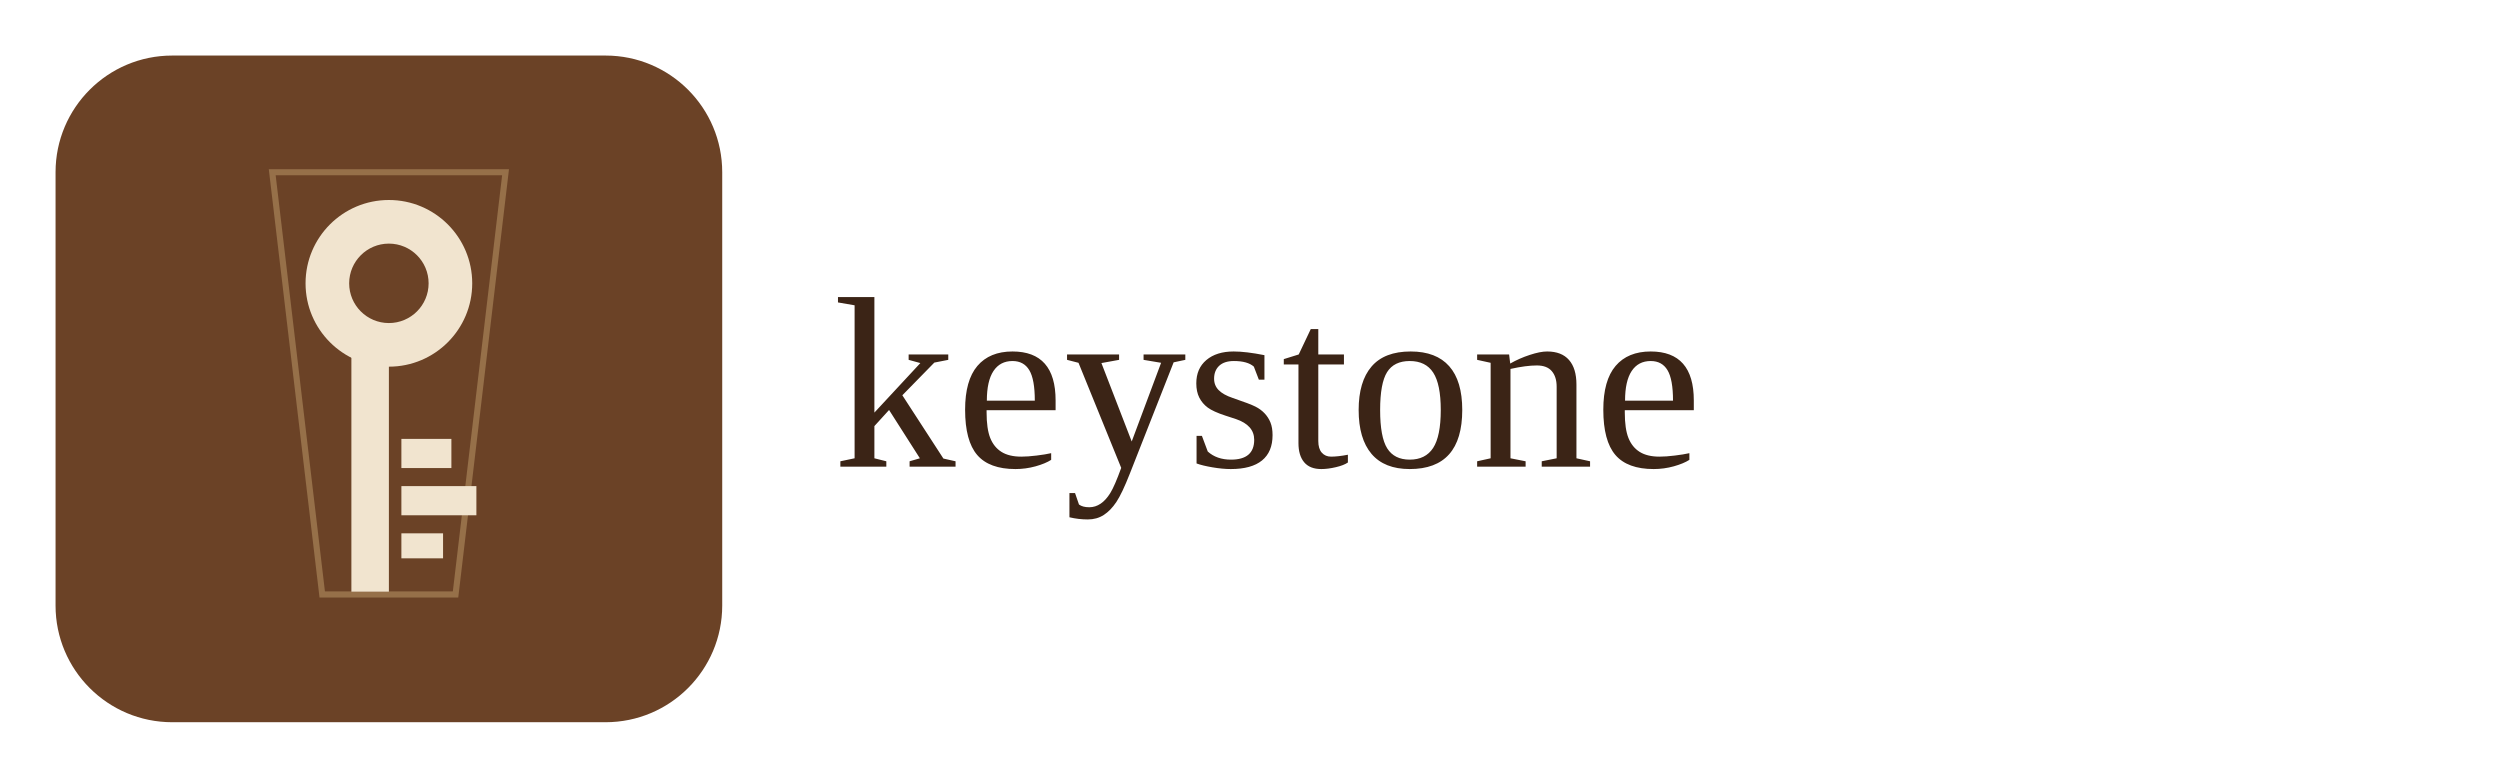
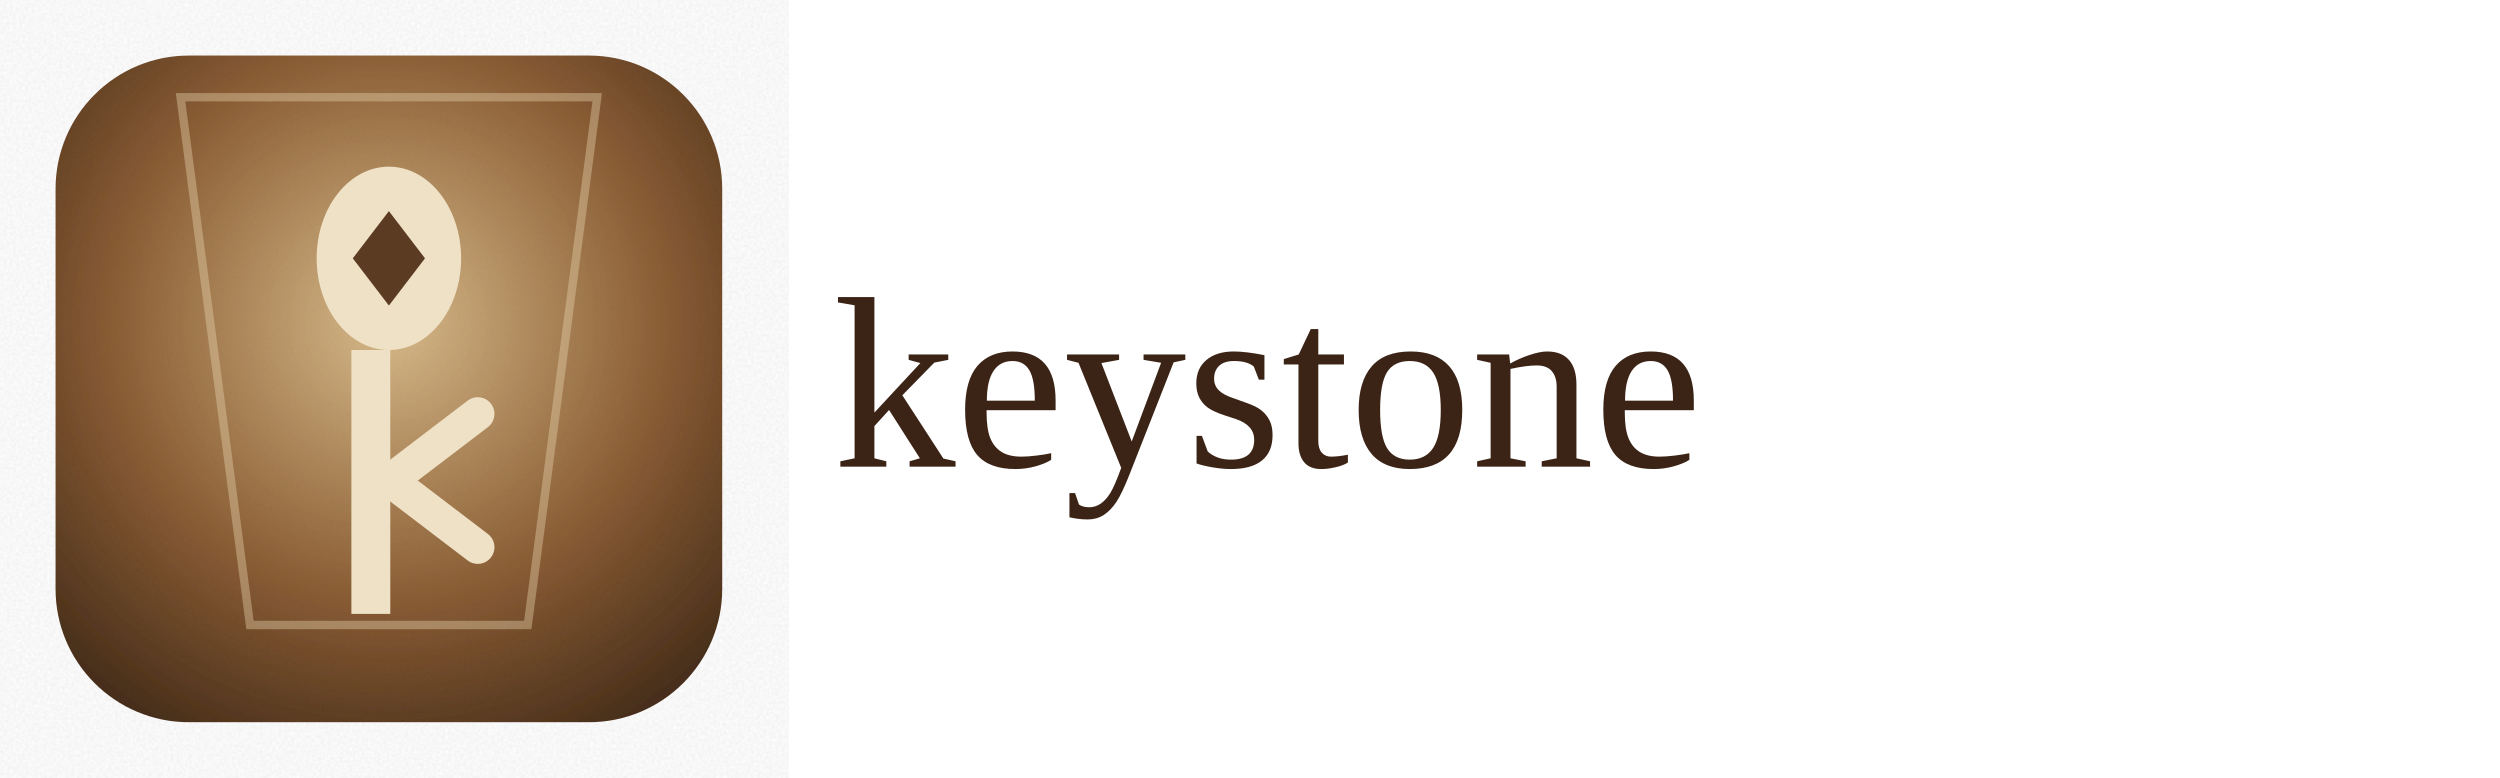
<svg xmlns="http://www.w3.org/2000/svg" width="900" height="280" viewBox="0 0 900 280" role="img">
-   <rect x="20" y="20" width="240" height="240" rx="42" fill="#6B4226" />
-   <polygon points="98,62 182,62 164,214 116,214" fill="none" stroke="#C9A874" stroke-width="2.2" opacity="0.45" />
-   <circle cx="140" cy="102" r="30" fill="#F1E4CF" />
-   <circle cx="140" cy="102" r="14.3" fill="#6B4226" />
-   <rect x="126.5" y="127" width="13.5" height="86" fill="#F1E4CF" />
-   <rect x="144.5" y="158" width="18" height="10.5" fill="#F1E4CF" />
-   <rect x="144.5" y="175" width="27" height="10.5" fill="#F1E4CF" />
-   <rect x="144.5" y="192" width="15" height="9" fill="#F1E4CF" />
+   <defs>
+     <radialGradient id="sepiaGradSmall" cx="50%" cy="40%" r="75%">
+       <stop offset="0%" stop-color="#D9BC8C" />
+       <stop offset="55%" stop-color="#8B5E34" />
+       <stop offset="100%" stop-color="#3B2415" />
+     </radialGradient>
+     <filter id="grainSmall">
+       <feTurbulence type="fractalNoise" baseFrequency="0.9" numOctaves="2" stitchTiles="stitch" result="noise" />
+       <feColorMatrix in="noise" type="matrix" values="0 0 0 0 0  0 0 0 0 0  0 0 0 0 0  0 0 0 0.06 0" />
+       <feComposite operator="over" in2="SourceGraphic" />
+     </filter>
+   </defs>
+   <rect x="20" y="20" width="240" height="240" rx="48" fill="url(#sepiaGradSmall)" filter="url(#grainSmall)" />
+   <polygon points="65,35 215,35 190,225 90,225" fill="none" stroke="#E9D5AE" stroke-width="3" opacity="0.4" />
+   <ellipse cx="140" cy="93" rx="26" ry="33" fill="#EFE1C6" />
+   <polygon points="140,76 153,93 140,110 127,93" fill="#5B3B22" />
+   <rect x="126.5" y="126" width="14" height="95" fill="#EFE1C6" />
+   <line x1="140.5" y1="173" x2="172" y2="149" stroke="#EFE1C6" stroke-width="12" stroke-linecap="round" />
+   <line x1="140.5" y1="173" x2="172" y2="197" stroke="#EFE1C6" stroke-width="12" stroke-linecap="round" />
  <text x="300" y="168" font-family="Georgia, 'Times New Roman', serif" font-size="88" font-weight="500" fill="#3B2416">keystone</text>
</svg>
